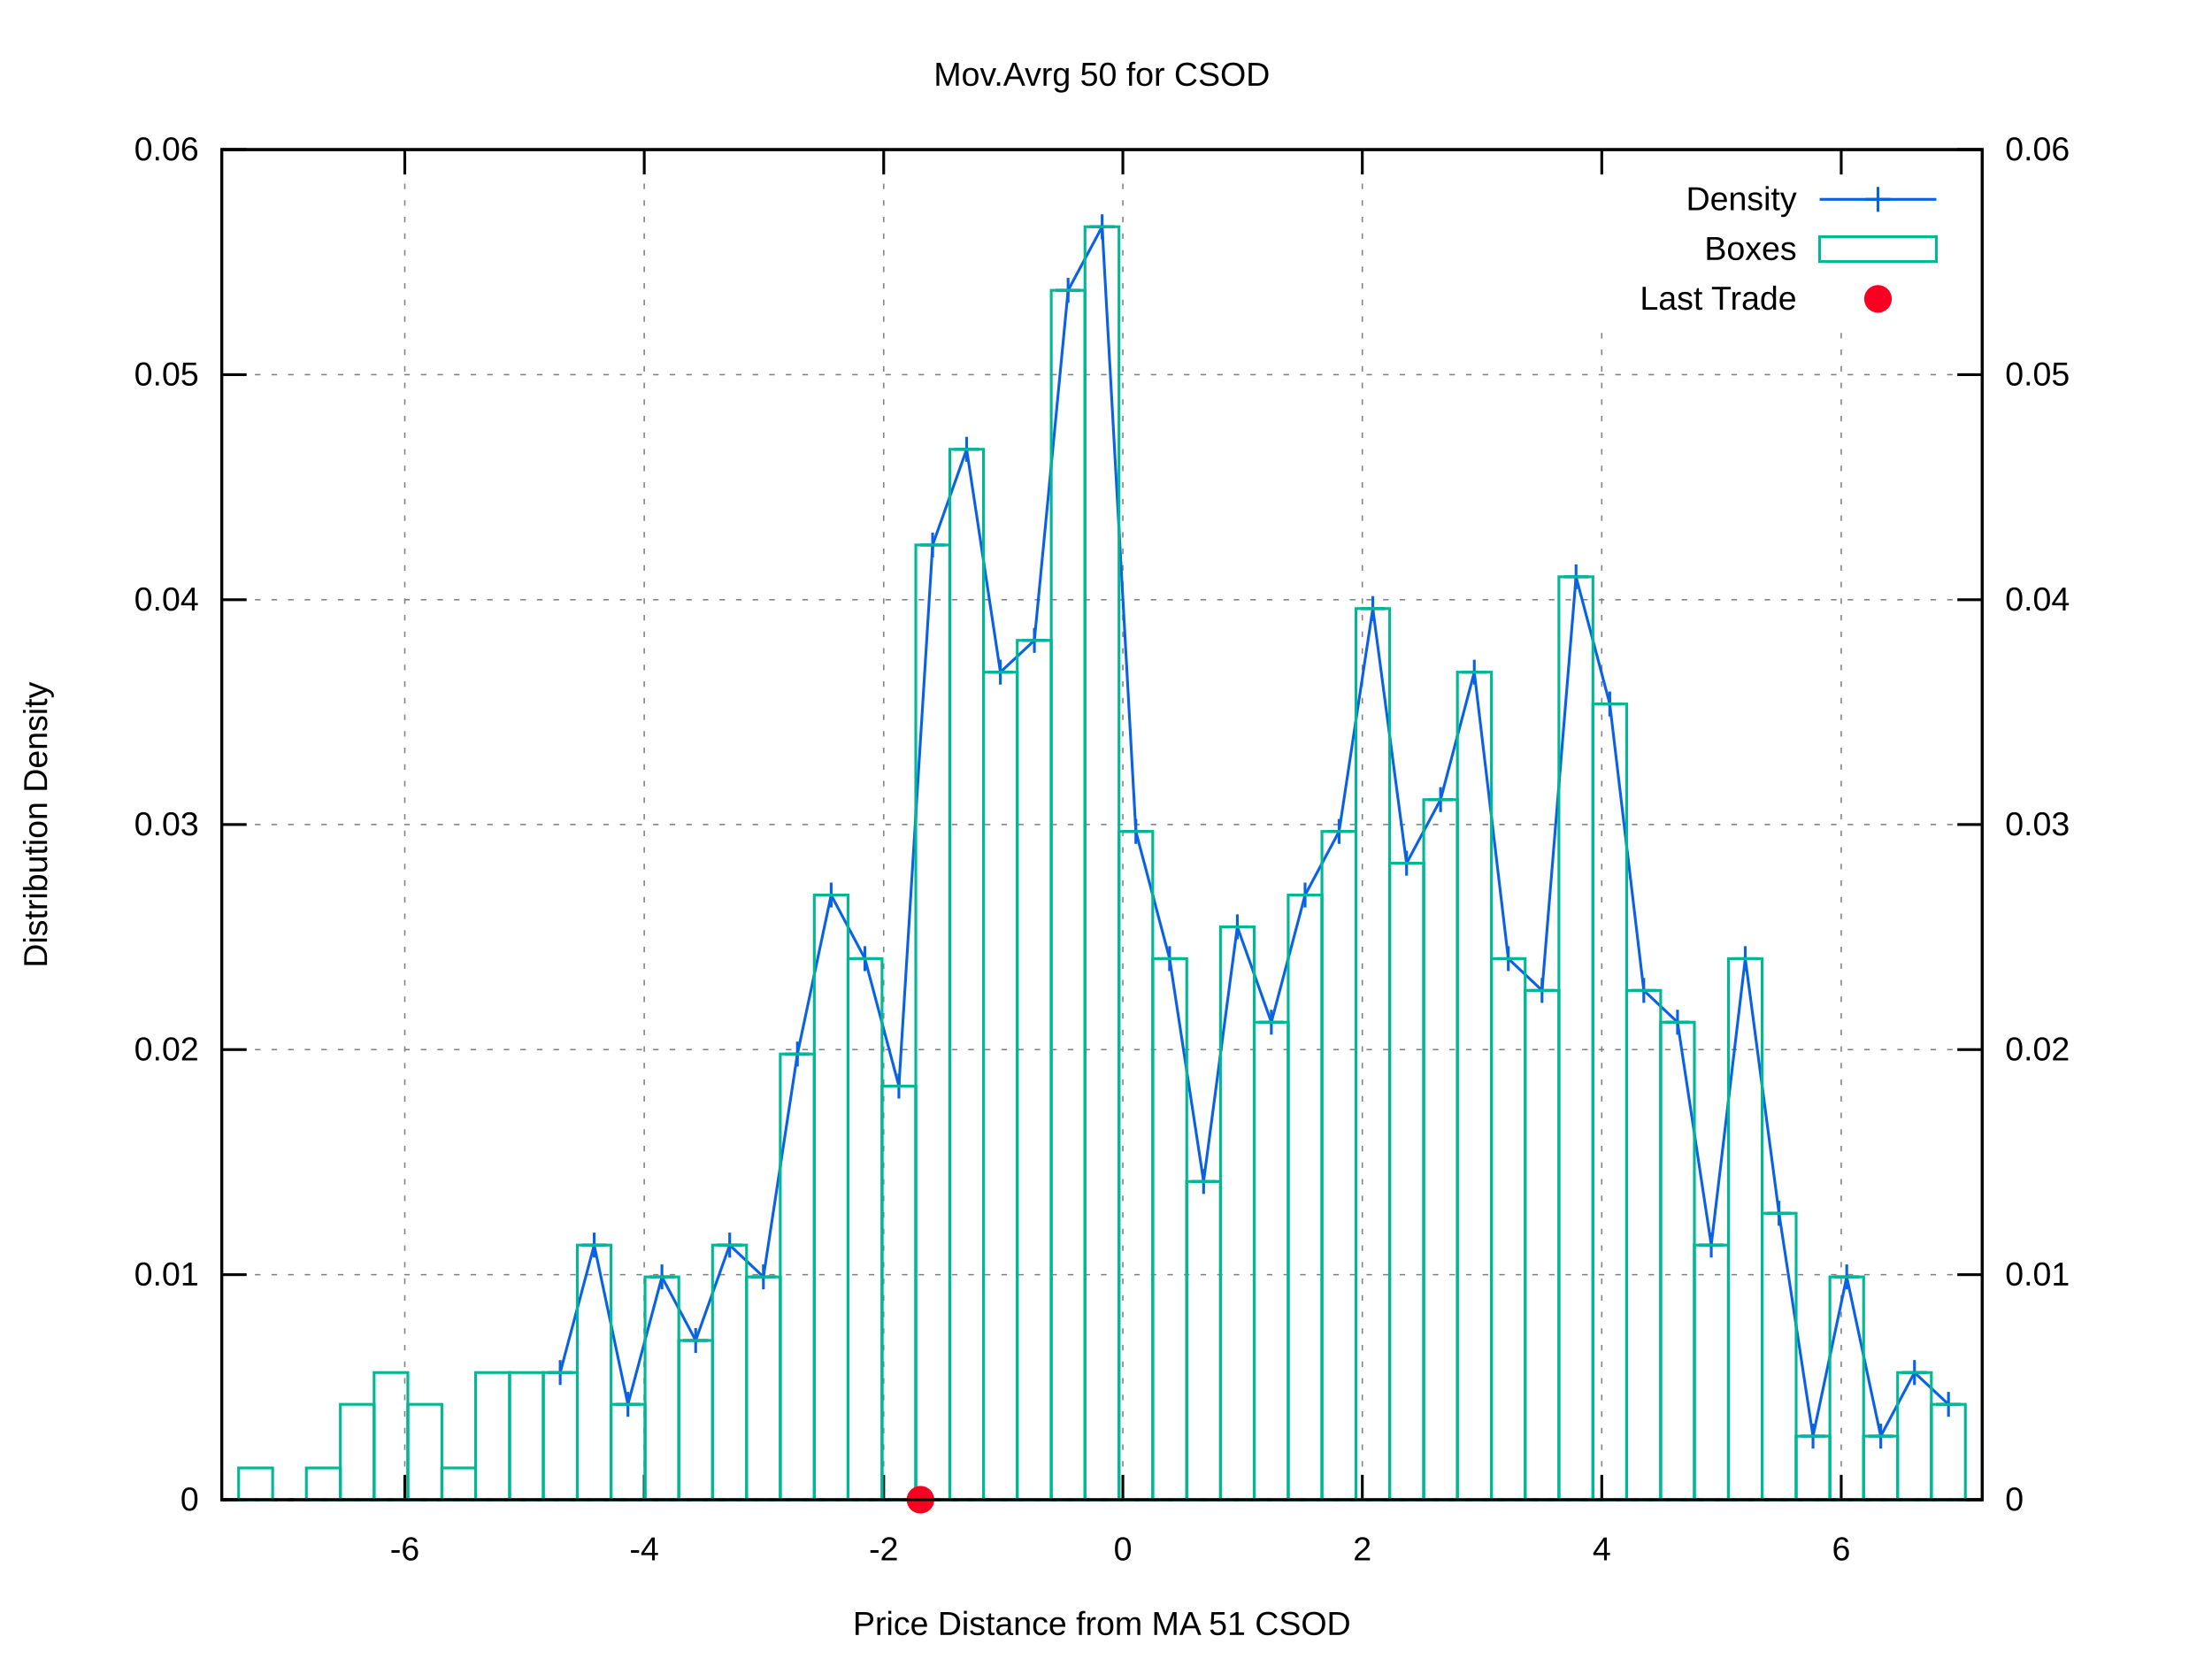
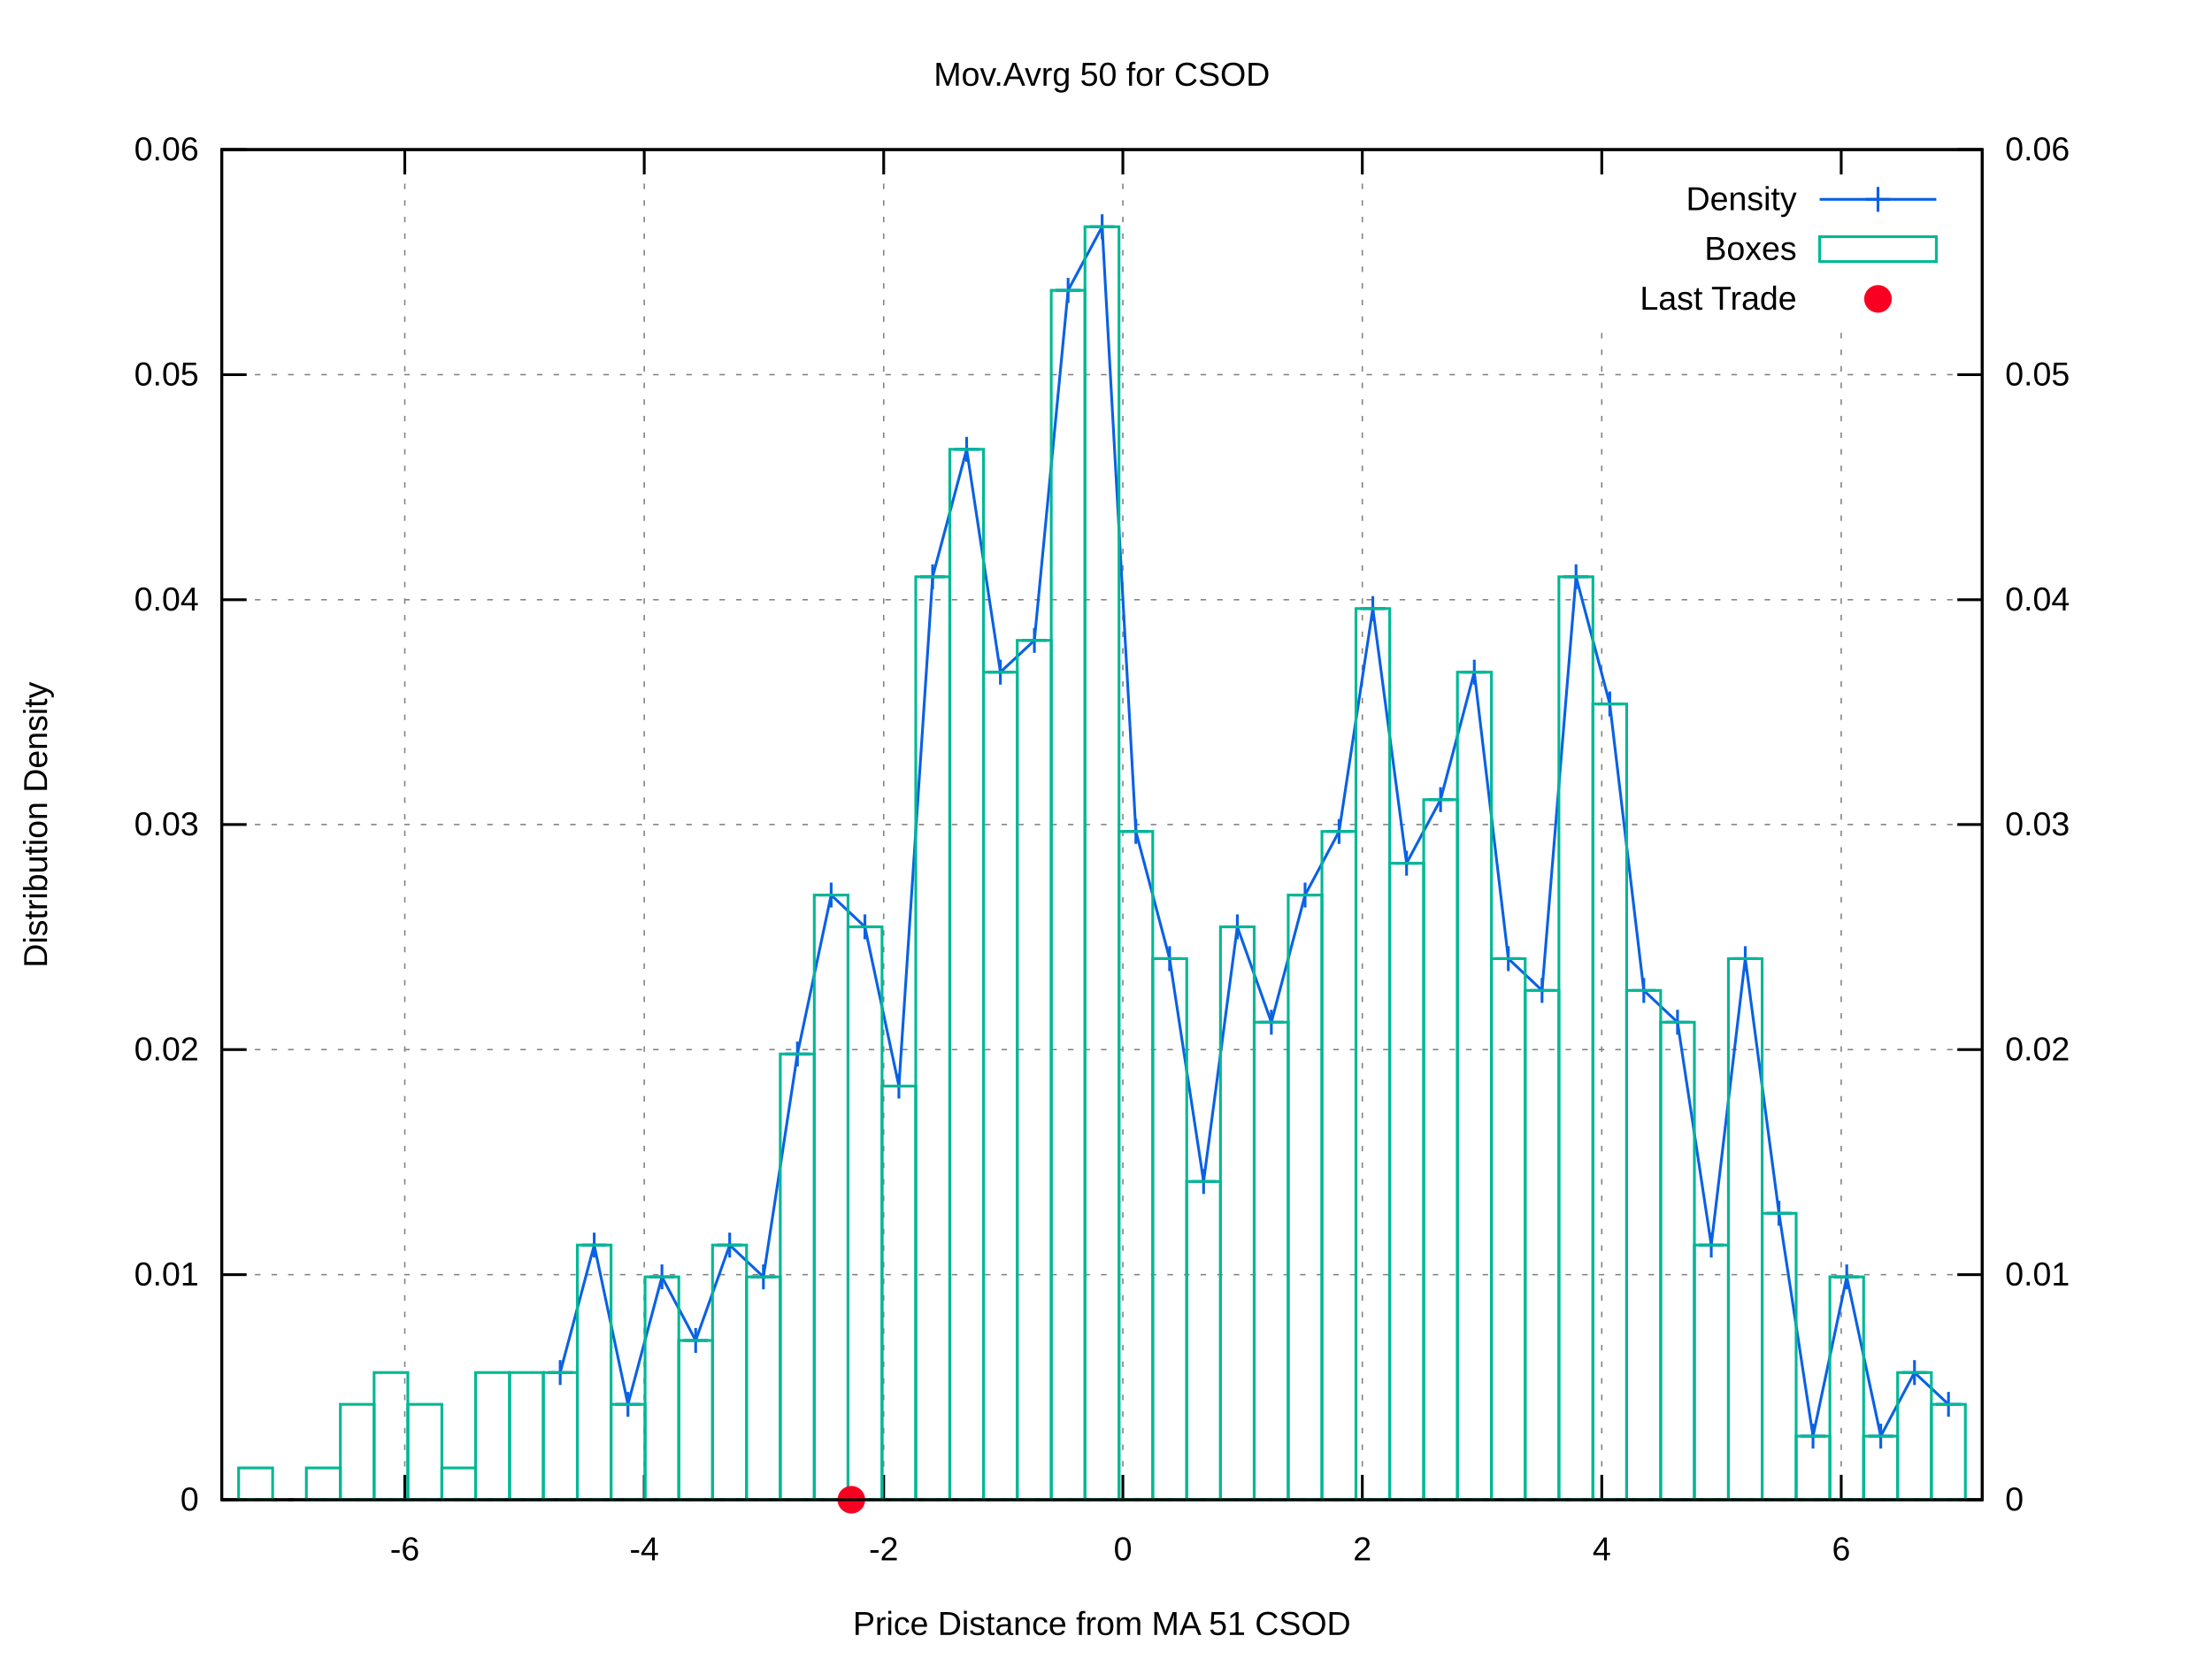
<svg xmlns="http://www.w3.org/2000/svg" xmlns:xlink="http://www.w3.org/1999/xlink" viewBox="0 0 800 600">
  <g id="gnuplot_canvas">
    <rect x="0" y="0" width="800" height="600" fill="#ffffff" />
    <defs>
      <circle id="gpDot" r="0.5" stroke-width="0.5" />
      <path id="gpPt0" stroke-width="0.222" stroke="currentColor" d="M-1,0 h2 M0,-1 v2" />
      <path id="gpPt1" stroke-width="0.222" stroke="currentColor" d="M-1,-1 L1,1 M1,-1 L-1,1" />
      <path id="gpPt2" stroke-width="0.222" stroke="currentColor" d="M-1,0 L1,0 M0,-1 L0,1 M-1,-1 L1,1 M-1,1 L1,-1" />
      <rect id="gpPt3" stroke-width="0.222" stroke="currentColor" x="-1" y="-1" width="2" height="2" />
      <rect id="gpPt4" stroke-width="0.222" stroke="currentColor" fill="currentColor" x="-1" y="-1" width="2" height="2" />
      <circle id="gpPt5" stroke-width="0.222" stroke="currentColor" cx="0" cy="0" r="1" />
      <use xlink:href="#gpPt5" id="gpPt6" fill="currentColor" stroke="none" />
      <path id="gpPt7" stroke-width="0.222" stroke="currentColor" d="M0,-1.33 L-1.33,0.67 L1.33,0.67 z" />
      <use xlink:href="#gpPt7" id="gpPt8" fill="currentColor" stroke="none" />
      <use xlink:href="#gpPt7" id="gpPt9" stroke="currentColor" transform="rotate(180)" />
      <use xlink:href="#gpPt9" id="gpPt10" fill="currentColor" stroke="none" />
      <use xlink:href="#gpPt3" id="gpPt11" stroke="currentColor" transform="rotate(45)" />
      <use xlink:href="#gpPt11" id="gpPt12" fill="currentColor" stroke="none" />
      <path id="gpPt13" stroke-width="0.222" stroke="currentColor" d="M0,1.330 L1.265,0.411 L0.782,-1.067 L-0.782,-1.076 L-1.265,0.411 z" />
      <use xlink:href="#gpPt13" id="gpPt14" fill="currentColor" stroke="none" />
      <filter id="textbox" filterUnits="objectBoundingBox" x="0" y="0" height="1" width="1">
        <feFlood flood-color="#FFFFFF" flood-opacity="1" result="bgnd" />
        <feComposite in="SourceGraphic" in2="bgnd" operator="atop" />
      </filter>
      <filter id="greybox" filterUnits="objectBoundingBox" x="0" y="0" height="1" width="1">
        <feFlood flood-color="lightgrey" flood-opacity="1" result="grey" />
        <feComposite in="SourceGraphic" in2="grey" operator="atop" />
      </filter>
    </defs>
    <g fill="none" color="#FFFFFF" stroke="black" stroke-width="1.00" stroke-linecap="butt" stroke-linejoin="miter">
</g>
    <g fill="none" color="black" stroke="currentColor" stroke-width="1.00" stroke-linecap="butt" stroke-linejoin="miter">
</g>
    <g fill="none" color="black" stroke="black" stroke-width="0.50" stroke-linecap="butt" stroke-linejoin="miter">
</g>
    <g fill="none" color="gray" stroke="currentColor" stroke-width="0.50" stroke-linecap="butt" stroke-linejoin="miter">
      <path stroke="gray" stroke-dasharray="2,4" class="gridline" d="M80.2,542.4 L716.9,542.4  " />
    </g>
    <g fill="none" color="gray" stroke="gray" stroke-width="1.00" stroke-linecap="butt" stroke-linejoin="miter">
</g>
    <g fill="none" color="black" stroke="currentColor" stroke-width="1.00" stroke-linecap="butt" stroke-linejoin="miter">
      <path stroke="black" d="M80.2,542.4 L89.2,542.4  " />
      <g transform="translate(71.9,546.3)" stroke="none" fill="black" font-family="arial" font-size="12.00" text-anchor="end">
        <text>
          <tspan font-family="arial"> 0</tspan>
        </text>
      </g>
    </g>
    <g fill="none" color="black" stroke="currentColor" stroke-width="1.00" stroke-linecap="butt" stroke-linejoin="miter">
</g>
    <g fill="none" color="black" stroke="black" stroke-width="0.50" stroke-linecap="butt" stroke-linejoin="miter">
</g>
    <g fill="none" color="gray" stroke="currentColor" stroke-width="0.50" stroke-linecap="butt" stroke-linejoin="miter">
      <path stroke="gray" stroke-dasharray="2,4" class="gridline" d="M80.2,461.0 L716.9,461.0  " />
    </g>
    <g fill="none" color="gray" stroke="gray" stroke-width="1.00" stroke-linecap="butt" stroke-linejoin="miter">
</g>
    <g fill="none" color="black" stroke="currentColor" stroke-width="1.00" stroke-linecap="butt" stroke-linejoin="miter">
      <path stroke="black" d="M80.2,461.0 L89.2,461.0  " />
      <g transform="translate(71.9,464.9)" stroke="none" fill="black" font-family="arial" font-size="12.00" text-anchor="end">
        <text>
          <tspan font-family="arial"> 0.01</tspan>
        </text>
      </g>
    </g>
    <g fill="none" color="black" stroke="currentColor" stroke-width="1.00" stroke-linecap="butt" stroke-linejoin="miter">
</g>
    <g fill="none" color="black" stroke="black" stroke-width="0.50" stroke-linecap="butt" stroke-linejoin="miter">
</g>
    <g fill="none" color="gray" stroke="currentColor" stroke-width="0.50" stroke-linecap="butt" stroke-linejoin="miter">
      <path stroke="gray" stroke-dasharray="2,4" class="gridline" d="M80.2,379.6 L716.9,379.6  " />
    </g>
    <g fill="none" color="gray" stroke="gray" stroke-width="1.00" stroke-linecap="butt" stroke-linejoin="miter">
</g>
    <g fill="none" color="black" stroke="currentColor" stroke-width="1.00" stroke-linecap="butt" stroke-linejoin="miter">
      <path stroke="black" d="M80.2,379.6 L89.2,379.6  " />
      <g transform="translate(71.9,383.5)" stroke="none" fill="black" font-family="arial" font-size="12.00" text-anchor="end">
        <text>
          <tspan font-family="arial"> 0.02</tspan>
        </text>
      </g>
    </g>
    <g fill="none" color="black" stroke="currentColor" stroke-width="1.00" stroke-linecap="butt" stroke-linejoin="miter">
</g>
    <g fill="none" color="black" stroke="black" stroke-width="0.50" stroke-linecap="butt" stroke-linejoin="miter">
</g>
    <g fill="none" color="gray" stroke="currentColor" stroke-width="0.50" stroke-linecap="butt" stroke-linejoin="miter">
      <path stroke="gray" stroke-dasharray="2,4" class="gridline" d="M80.2,298.2 L716.9,298.2  " />
    </g>
    <g fill="none" color="gray" stroke="gray" stroke-width="1.00" stroke-linecap="butt" stroke-linejoin="miter">
</g>
    <g fill="none" color="black" stroke="currentColor" stroke-width="1.00" stroke-linecap="butt" stroke-linejoin="miter">
      <path stroke="black" d="M80.2,298.2 L89.2,298.2  " />
      <g transform="translate(71.9,302.1)" stroke="none" fill="black" font-family="arial" font-size="12.00" text-anchor="end">
        <text>
          <tspan font-family="arial"> 0.03</tspan>
        </text>
      </g>
    </g>
    <g fill="none" color="black" stroke="currentColor" stroke-width="1.00" stroke-linecap="butt" stroke-linejoin="miter">
</g>
    <g fill="none" color="black" stroke="black" stroke-width="0.50" stroke-linecap="butt" stroke-linejoin="miter">
</g>
    <g fill="none" color="gray" stroke="currentColor" stroke-width="0.50" stroke-linecap="butt" stroke-linejoin="miter">
      <path stroke="gray" stroke-dasharray="2,4" class="gridline" d="M80.2,216.9 L716.9,216.9  " />
    </g>
    <g fill="none" color="gray" stroke="gray" stroke-width="1.00" stroke-linecap="butt" stroke-linejoin="miter">
</g>
    <g fill="none" color="black" stroke="currentColor" stroke-width="1.00" stroke-linecap="butt" stroke-linejoin="miter">
      <path stroke="black" d="M80.2,216.9 L89.2,216.9  " />
      <g transform="translate(71.9,220.8)" stroke="none" fill="black" font-family="arial" font-size="12.00" text-anchor="end">
        <text>
          <tspan font-family="arial"> 0.04</tspan>
        </text>
      </g>
    </g>
    <g fill="none" color="black" stroke="currentColor" stroke-width="1.00" stroke-linecap="butt" stroke-linejoin="miter">
</g>
    <g fill="none" color="black" stroke="black" stroke-width="0.50" stroke-linecap="butt" stroke-linejoin="miter">
</g>
    <g fill="none" color="gray" stroke="currentColor" stroke-width="0.50" stroke-linecap="butt" stroke-linejoin="miter">
      <path stroke="gray" stroke-dasharray="2,4" class="gridline" d="M80.2,135.5 L716.9,135.5  " />
    </g>
    <g fill="none" color="gray" stroke="gray" stroke-width="1.00" stroke-linecap="butt" stroke-linejoin="miter">
</g>
    <g fill="none" color="black" stroke="currentColor" stroke-width="1.00" stroke-linecap="butt" stroke-linejoin="miter">
      <path stroke="black" d="M80.2,135.5 L89.2,135.5  " />
      <g transform="translate(71.9,139.4)" stroke="none" fill="black" font-family="arial" font-size="12.00" text-anchor="end">
        <text>
          <tspan font-family="arial"> 0.05</tspan>
        </text>
      </g>
    </g>
    <g fill="none" color="black" stroke="currentColor" stroke-width="1.00" stroke-linecap="butt" stroke-linejoin="miter">
</g>
    <g fill="none" color="black" stroke="black" stroke-width="0.50" stroke-linecap="butt" stroke-linejoin="miter">
</g>
    <g fill="none" color="gray" stroke="currentColor" stroke-width="0.50" stroke-linecap="butt" stroke-linejoin="miter">
      <path stroke="gray" stroke-dasharray="2,4" class="gridline" d="M80.2,54.1 L716.9,54.1  " />
    </g>
    <g fill="none" color="gray" stroke="gray" stroke-width="1.00" stroke-linecap="butt" stroke-linejoin="miter">
</g>
    <g fill="none" color="black" stroke="currentColor" stroke-width="1.00" stroke-linecap="butt" stroke-linejoin="miter">
      <path stroke="black" d="M80.2,54.1 L89.2,54.1  " />
      <g transform="translate(71.9,58.0)" stroke="none" fill="black" font-family="arial" font-size="12.00" text-anchor="end">
        <text>
          <tspan font-family="arial"> 0.06</tspan>
        </text>
      </g>
    </g>
    <g fill="none" color="black" stroke="currentColor" stroke-width="1.00" stroke-linecap="butt" stroke-linejoin="miter">
</g>
    <g fill="none" color="black" stroke="black" stroke-width="0.50" stroke-linecap="butt" stroke-linejoin="miter">
</g>
    <g fill="none" color="gray" stroke="currentColor" stroke-width="0.50" stroke-linecap="butt" stroke-linejoin="miter">
      <path stroke="gray" stroke-dasharray="2,4" class="gridline" d="M146.4,542.4 L146.4,54.1  " />
    </g>
    <g fill="none" color="gray" stroke="gray" stroke-width="1.00" stroke-linecap="butt" stroke-linejoin="miter">
</g>
    <g fill="none" color="black" stroke="currentColor" stroke-width="1.00" stroke-linecap="butt" stroke-linejoin="miter">
      <path stroke="black" d="M146.4,542.4 L146.4,533.4 M146.4,54.1 L146.4,63.1  " />
      <g transform="translate(146.4,564.3)" stroke="none" fill="black" font-family="arial" font-size="12.00" text-anchor="middle">
        <text>
          <tspan font-family="arial">-6</tspan>
        </text>
      </g>
    </g>
    <g fill="none" color="black" stroke="currentColor" stroke-width="1.00" stroke-linecap="butt" stroke-linejoin="miter">
</g>
    <g fill="none" color="black" stroke="black" stroke-width="0.50" stroke-linecap="butt" stroke-linejoin="miter">
</g>
    <g fill="none" color="gray" stroke="currentColor" stroke-width="0.50" stroke-linecap="butt" stroke-linejoin="miter">
      <path stroke="gray" stroke-dasharray="2,4" class="gridline" d="M233.0,542.4 L233.0,54.1  " />
    </g>
    <g fill="none" color="gray" stroke="gray" stroke-width="1.00" stroke-linecap="butt" stroke-linejoin="miter">
</g>
    <g fill="none" color="black" stroke="currentColor" stroke-width="1.00" stroke-linecap="butt" stroke-linejoin="miter">
      <path stroke="black" d="M233.0,542.4 L233.0,533.4 M233.0,54.1 L233.0,63.1  " />
      <g transform="translate(233.0,564.3)" stroke="none" fill="black" font-family="arial" font-size="12.00" text-anchor="middle">
        <text>
          <tspan font-family="arial">-4</tspan>
        </text>
      </g>
    </g>
    <g fill="none" color="black" stroke="currentColor" stroke-width="1.00" stroke-linecap="butt" stroke-linejoin="miter">
</g>
    <g fill="none" color="black" stroke="black" stroke-width="0.50" stroke-linecap="butt" stroke-linejoin="miter">
</g>
    <g fill="none" color="gray" stroke="currentColor" stroke-width="0.50" stroke-linecap="butt" stroke-linejoin="miter">
      <path stroke="gray" stroke-dasharray="2,4" class="gridline" d="M319.6,542.4 L319.6,54.1  " />
    </g>
    <g fill="none" color="gray" stroke="gray" stroke-width="1.00" stroke-linecap="butt" stroke-linejoin="miter">
</g>
    <g fill="none" color="black" stroke="currentColor" stroke-width="1.00" stroke-linecap="butt" stroke-linejoin="miter">
      <path stroke="black" d="M319.6,542.4 L319.6,533.4 M319.6,54.1 L319.6,63.1  " />
      <g transform="translate(319.6,564.3)" stroke="none" fill="black" font-family="arial" font-size="12.00" text-anchor="middle">
        <text>
          <tspan font-family="arial">-2</tspan>
        </text>
      </g>
    </g>
    <g fill="none" color="black" stroke="currentColor" stroke-width="1.00" stroke-linecap="butt" stroke-linejoin="miter">
</g>
    <g fill="none" color="black" stroke="black" stroke-width="0.50" stroke-linecap="butt" stroke-linejoin="miter">
</g>
    <g fill="none" color="gray" stroke="currentColor" stroke-width="0.50" stroke-linecap="butt" stroke-linejoin="miter">
      <path stroke="gray" stroke-dasharray="2,4" class="gridline" d="M406.1,542.4 L406.1,54.1  " />
    </g>
    <g fill="none" color="gray" stroke="gray" stroke-width="1.00" stroke-linecap="butt" stroke-linejoin="miter">
</g>
    <g fill="none" color="black" stroke="currentColor" stroke-width="1.00" stroke-linecap="butt" stroke-linejoin="miter">
      <path stroke="black" d="M406.1,542.4 L406.1,533.4 M406.1,54.1 L406.1,63.1  " />
      <g transform="translate(406.1,564.3)" stroke="none" fill="black" font-family="arial" font-size="12.00" text-anchor="middle">
        <text>
          <tspan font-family="arial"> 0</tspan>
        </text>
      </g>
    </g>
    <g fill="none" color="black" stroke="currentColor" stroke-width="1.00" stroke-linecap="butt" stroke-linejoin="miter">
</g>
    <g fill="none" color="black" stroke="black" stroke-width="0.50" stroke-linecap="butt" stroke-linejoin="miter">
</g>
    <g fill="none" color="gray" stroke="currentColor" stroke-width="0.50" stroke-linecap="butt" stroke-linejoin="miter">
      <path stroke="gray" stroke-dasharray="2,4" class="gridline" d="M492.7,542.4 L492.7,54.1  " />
    </g>
    <g fill="none" color="gray" stroke="gray" stroke-width="1.00" stroke-linecap="butt" stroke-linejoin="miter">
</g>
    <g fill="none" color="black" stroke="currentColor" stroke-width="1.00" stroke-linecap="butt" stroke-linejoin="miter">
      <path stroke="black" d="M492.7,542.4 L492.7,533.4 M492.7,54.1 L492.7,63.1  " />
      <g transform="translate(492.7,564.3)" stroke="none" fill="black" font-family="arial" font-size="12.00" text-anchor="middle">
        <text>
          <tspan font-family="arial"> 2</tspan>
        </text>
      </g>
    </g>
    <g fill="none" color="black" stroke="currentColor" stroke-width="1.00" stroke-linecap="butt" stroke-linejoin="miter">
</g>
    <g fill="none" color="black" stroke="black" stroke-width="0.50" stroke-linecap="butt" stroke-linejoin="miter">
</g>
    <g fill="none" color="gray" stroke="currentColor" stroke-width="0.50" stroke-linecap="butt" stroke-linejoin="miter">
      <path stroke="gray" stroke-dasharray="2,4" class="gridline" d="M579.3,542.4 L579.3,117.1 M579.3,63.1 L579.3,54.1  " />
    </g>
    <g fill="none" color="gray" stroke="gray" stroke-width="1.00" stroke-linecap="butt" stroke-linejoin="miter">
</g>
    <g fill="none" color="black" stroke="currentColor" stroke-width="1.00" stroke-linecap="butt" stroke-linejoin="miter">
      <path stroke="black" d="M579.3,542.4 L579.3,533.4 M579.3,54.1 L579.3,63.1  " />
      <g transform="translate(579.3,564.3)" stroke="none" fill="black" font-family="arial" font-size="12.00" text-anchor="middle">
        <text>
          <tspan font-family="arial"> 4</tspan>
        </text>
      </g>
    </g>
    <g fill="none" color="black" stroke="currentColor" stroke-width="1.00" stroke-linecap="butt" stroke-linejoin="miter">
</g>
    <g fill="none" color="black" stroke="black" stroke-width="0.50" stroke-linecap="butt" stroke-linejoin="miter">
</g>
    <g fill="none" color="gray" stroke="currentColor" stroke-width="0.50" stroke-linecap="butt" stroke-linejoin="miter">
      <path stroke="gray" stroke-dasharray="2,4" class="gridline" d="M665.9,542.4 L665.9,117.1 M665.9,63.1 L665.9,54.1  " />
    </g>
    <g fill="none" color="gray" stroke="gray" stroke-width="1.00" stroke-linecap="butt" stroke-linejoin="miter">
</g>
    <g fill="none" color="black" stroke="currentColor" stroke-width="1.00" stroke-linecap="butt" stroke-linejoin="miter">
      <path stroke="black" d="M665.9,542.4 L665.9,533.4 M665.9,54.1 L665.9,63.1  " />
      <g transform="translate(665.9,564.3)" stroke="none" fill="black" font-family="arial" font-size="12.00" text-anchor="middle">
        <text>
          <tspan font-family="arial"> 6</tspan>
        </text>
      </g>
    </g>
    <g fill="none" color="black" stroke="currentColor" stroke-width="1.00" stroke-linecap="butt" stroke-linejoin="miter">
      <path stroke="black" d="M716.9,542.4 L707.9,542.4  " />
      <g transform="translate(725.2,546.3)" stroke="none" fill="black" font-family="arial" font-size="12.00" text-anchor="start">
        <text>
          <tspan font-family="arial"> 0</tspan>
        </text>
      </g>
    </g>
    <g fill="none" color="black" stroke="currentColor" stroke-width="1.00" stroke-linecap="butt" stroke-linejoin="miter">
      <path stroke="black" d="M716.9,461.0 L707.9,461.0  " />
      <g transform="translate(725.2,464.9)" stroke="none" fill="black" font-family="arial" font-size="12.00" text-anchor="start">
        <text>
          <tspan font-family="arial"> 0.01</tspan>
        </text>
      </g>
    </g>
    <g fill="none" color="black" stroke="currentColor" stroke-width="1.00" stroke-linecap="butt" stroke-linejoin="miter">
      <path stroke="black" d="M716.9,379.6 L707.9,379.6  " />
      <g transform="translate(725.2,383.5)" stroke="none" fill="black" font-family="arial" font-size="12.00" text-anchor="start">
        <text>
          <tspan font-family="arial"> 0.02</tspan>
        </text>
      </g>
    </g>
    <g fill="none" color="black" stroke="currentColor" stroke-width="1.00" stroke-linecap="butt" stroke-linejoin="miter">
      <path stroke="black" d="M716.9,298.2 L707.9,298.2  " />
      <g transform="translate(725.2,302.1)" stroke="none" fill="black" font-family="arial" font-size="12.00" text-anchor="start">
        <text>
          <tspan font-family="arial"> 0.03</tspan>
        </text>
      </g>
    </g>
    <g fill="none" color="black" stroke="currentColor" stroke-width="1.00" stroke-linecap="butt" stroke-linejoin="miter">
      <path stroke="black" d="M716.9,216.9 L707.9,216.9  " />
      <g transform="translate(725.2,220.8)" stroke="none" fill="black" font-family="arial" font-size="12.00" text-anchor="start">
        <text>
          <tspan font-family="arial"> 0.04</tspan>
        </text>
      </g>
    </g>
    <g fill="none" color="black" stroke="currentColor" stroke-width="1.00" stroke-linecap="butt" stroke-linejoin="miter">
      <path stroke="black" d="M716.9,135.5 L707.9,135.5  " />
      <g transform="translate(725.2,139.4)" stroke="none" fill="black" font-family="arial" font-size="12.00" text-anchor="start">
        <text>
          <tspan font-family="arial"> 0.05</tspan>
        </text>
      </g>
    </g>
    <g fill="none" color="black" stroke="currentColor" stroke-width="1.00" stroke-linecap="butt" stroke-linejoin="miter">
      <path stroke="black" d="M716.9,54.1 L707.9,54.1  " />
      <g transform="translate(725.2,58.0)" stroke="none" fill="black" font-family="arial" font-size="12.00" text-anchor="start">
        <text>
          <tspan font-family="arial"> 0.06</tspan>
        </text>
      </g>
    </g>
    <g fill="none" color="black" stroke="currentColor" stroke-width="1.00" stroke-linecap="butt" stroke-linejoin="miter">
</g>
    <g fill="none" color="gray" stroke="currentColor" stroke-width="1.00" stroke-linecap="butt" stroke-linejoin="miter">
      <path stroke="black" stroke-dasharray="2,4" d="M80.2,542.4 L716.9,542.4  " />
    </g>
    <g fill="none" color="black" stroke="currentColor" stroke-width="1.00" stroke-linecap="butt" stroke-linejoin="miter">
      <path stroke="black" d="M80.2,54.1 L80.2,542.4 L716.9,542.4 L716.9,54.1 L80.2,54.1 Z  " />
    </g>
    <g fill="none" color="black" stroke="currentColor" stroke-width="1.00" stroke-linecap="butt" stroke-linejoin="miter">
      <g transform="translate(17.0,298.3) rotate(270)" stroke="none" fill="black" font-family="arial" font-size="12.00" text-anchor="middle">
        <text>
          <tspan font-family="arial">Distribution Density</tspan>
        </text>
      </g>
    </g>
    <g fill="none" color="black" stroke="currentColor" stroke-width="1.00" stroke-linecap="butt" stroke-linejoin="miter">
      <g transform="translate(398.5,591.3)" stroke="none" fill="black" font-family="arial" font-size="12.00" text-anchor="middle">
        <text>
          <tspan font-family="arial">Price Distance from MA 51 CSOD</tspan>
        </text>
      </g>
    </g>
    <g fill="none" color="black" stroke="currentColor" stroke-width="1.00" stroke-linecap="butt" stroke-linejoin="miter">
      <g transform="translate(398.5,31.0)" stroke="none" fill="black" font-family="arial" font-size="12.00" text-anchor="middle">
        <text>
          <tspan font-family="arial">Mov.Avrg 50 for CSOD </tspan>
        </text>
      </g>
    </g>
    <g id="gnuplot_plot_1">
      <g fill="none" color="black" stroke="currentColor" stroke-width="1.00" stroke-linecap="butt" stroke-linejoin="miter">
        <g transform="translate(649.8,76.0)" stroke="none" fill="black" font-family="arial" font-size="12.00" text-anchor="end">
          <text>
            <tspan font-family="arial">Density</tspan>
          </text>
        </g>
      </g>
      <g fill="none" color="black" stroke="currentColor" stroke-width="1.00" stroke-linecap="butt" stroke-linejoin="miter">
-         <path stroke="rgb(  9,  97, 228)" d="M658.1,72.1 L700.3,72.1 M202.6,496.4 L214.9,450.3 L227.1,507.9 L239.4,461.8 L251.6,484.8 L263.9,450.3   L276.1,461.8 L288.4,381.2 L300.6,323.7 L312.8,346.7 L325.1,392.8 L337.3,197.1 L349.6,162.5 L361.8,243.1   L374.1,231.6 L386.3,105.0 L398.6,82.0 L410.8,300.7 L423.0,346.7 L435.3,427.3 L447.5,335.2 L459.8,369.7   L472.0,323.7 L484.3,300.7 L496.5,220.1 L508.7,312.2 L521.0,289.2 L533.2,243.1 L545.5,346.7 L557.7,358.2   L570.0,208.6 L582.2,254.6 L594.5,358.2 L606.7,369.7 L618.9,450.3 L631.2,346.7 L643.4,438.8 L655.7,519.4   L667.9,461.8 L680.2,519.4 L692.4,496.4 L704.7,507.9  " />
+         <path stroke="rgb(  9,  97, 228)" d="M658.1,72.1 L700.3,72.1 M202.6,496.4 L214.9,450.3 L227.1,507.9 L239.4,461.8 L251.6,484.8 L263.9,450.3   L276.1,461.8 L288.4,381.2 L300.6,323.7 L312.8,335.2 L325.1,392.8 L337.3,208.6 L349.6,162.5 L361.8,243.1   L374.1,231.6 L386.3,105.0 L398.6,82.0 L410.8,300.7 L423.0,346.7 L435.3,427.3 L447.5,335.2 L459.8,369.7   L472.0,323.7 L484.3,300.7 L496.5,220.1 L508.7,312.2 L521.0,289.2 L533.2,243.1 L545.5,346.7 L557.7,358.2   L570.0,208.6 L582.2,254.6 L594.5,358.2 L606.7,369.7 L618.9,450.3 L631.2,346.7 L643.4,438.8 L655.7,519.4   L667.9,461.8 L680.2,519.4 L692.4,496.4 L704.7,507.9  " />
        <use xlink:href="#gpPt0" transform="translate(202.6,496.4) scale(4.50)" color="rgb(  9,  97, 228)" />
        <use xlink:href="#gpPt0" transform="translate(214.9,450.3) scale(4.50)" color="rgb(  9,  97, 228)" />
        <use xlink:href="#gpPt0" transform="translate(227.1,507.9) scale(4.50)" color="rgb(  9,  97, 228)" />
        <use xlink:href="#gpPt0" transform="translate(239.4,461.8) scale(4.50)" color="rgb(  9,  97, 228)" />
        <use xlink:href="#gpPt0" transform="translate(251.6,484.8) scale(4.50)" color="rgb(  9,  97, 228)" />
        <use xlink:href="#gpPt0" transform="translate(263.9,450.3) scale(4.50)" color="rgb(  9,  97, 228)" />
        <use xlink:href="#gpPt0" transform="translate(276.1,461.8) scale(4.50)" color="rgb(  9,  97, 228)" />
        <use xlink:href="#gpPt0" transform="translate(288.4,381.2) scale(4.50)" color="rgb(  9,  97, 228)" />
        <use xlink:href="#gpPt0" transform="translate(300.6,323.7) scale(4.50)" color="rgb(  9,  97, 228)" />
-         <use xlink:href="#gpPt0" transform="translate(312.8,346.7) scale(4.50)" color="rgb(  9,  97, 228)" />
+         <use xlink:href="#gpPt0" transform="translate(312.8,335.2) scale(4.50)" color="rgb(  9,  97, 228)" />
        <use xlink:href="#gpPt0" transform="translate(325.1,392.8) scale(4.50)" color="rgb(  9,  97, 228)" />
-         <use xlink:href="#gpPt0" transform="translate(337.3,197.1) scale(4.50)" color="rgb(  9,  97, 228)" />
+         <use xlink:href="#gpPt0" transform="translate(337.3,208.6) scale(4.50)" color="rgb(  9,  97, 228)" />
        <use xlink:href="#gpPt0" transform="translate(349.6,162.5) scale(4.50)" color="rgb(  9,  97, 228)" />
        <use xlink:href="#gpPt0" transform="translate(361.8,243.1) scale(4.50)" color="rgb(  9,  97, 228)" />
        <use xlink:href="#gpPt0" transform="translate(374.1,231.6) scale(4.50)" color="rgb(  9,  97, 228)" />
        <use xlink:href="#gpPt0" transform="translate(386.3,105.0) scale(4.50)" color="rgb(  9,  97, 228)" />
        <use xlink:href="#gpPt0" transform="translate(398.6,82.0) scale(4.50)" color="rgb(  9,  97, 228)" />
        <use xlink:href="#gpPt0" transform="translate(410.8,300.7) scale(4.50)" color="rgb(  9,  97, 228)" />
        <use xlink:href="#gpPt0" transform="translate(423.0,346.7) scale(4.50)" color="rgb(  9,  97, 228)" />
        <use xlink:href="#gpPt0" transform="translate(435.3,427.3) scale(4.50)" color="rgb(  9,  97, 228)" />
        <use xlink:href="#gpPt0" transform="translate(447.5,335.2) scale(4.50)" color="rgb(  9,  97, 228)" />
        <use xlink:href="#gpPt0" transform="translate(459.8,369.7) scale(4.50)" color="rgb(  9,  97, 228)" />
        <use xlink:href="#gpPt0" transform="translate(472.0,323.7) scale(4.50)" color="rgb(  9,  97, 228)" />
        <use xlink:href="#gpPt0" transform="translate(484.3,300.7) scale(4.50)" color="rgb(  9,  97, 228)" />
        <use xlink:href="#gpPt0" transform="translate(496.5,220.1) scale(4.50)" color="rgb(  9,  97, 228)" />
        <use xlink:href="#gpPt0" transform="translate(508.7,312.2) scale(4.50)" color="rgb(  9,  97, 228)" />
        <use xlink:href="#gpPt0" transform="translate(521.0,289.2) scale(4.50)" color="rgb(  9,  97, 228)" />
        <use xlink:href="#gpPt0" transform="translate(533.2,243.1) scale(4.50)" color="rgb(  9,  97, 228)" />
        <use xlink:href="#gpPt0" transform="translate(545.5,346.7) scale(4.50)" color="rgb(  9,  97, 228)" />
        <use xlink:href="#gpPt0" transform="translate(557.7,358.2) scale(4.50)" color="rgb(  9,  97, 228)" />
        <use xlink:href="#gpPt0" transform="translate(570.0,208.6) scale(4.50)" color="rgb(  9,  97, 228)" />
        <use xlink:href="#gpPt0" transform="translate(582.2,254.6) scale(4.50)" color="rgb(  9,  97, 228)" />
        <use xlink:href="#gpPt0" transform="translate(594.5,358.2) scale(4.50)" color="rgb(  9,  97, 228)" />
        <use xlink:href="#gpPt0" transform="translate(606.7,369.7) scale(4.50)" color="rgb(  9,  97, 228)" />
        <use xlink:href="#gpPt0" transform="translate(618.9,450.3) scale(4.50)" color="rgb(  9,  97, 228)" />
        <use xlink:href="#gpPt0" transform="translate(631.2,346.7) scale(4.50)" color="rgb(  9,  97, 228)" />
        <use xlink:href="#gpPt0" transform="translate(643.4,438.8) scale(4.50)" color="rgb(  9,  97, 228)" />
        <use xlink:href="#gpPt0" transform="translate(655.7,519.4) scale(4.50)" color="rgb(  9,  97, 228)" />
        <use xlink:href="#gpPt0" transform="translate(667.9,461.8) scale(4.50)" color="rgb(  9,  97, 228)" />
        <use xlink:href="#gpPt0" transform="translate(680.2,519.4) scale(4.50)" color="rgb(  9,  97, 228)" />
        <use xlink:href="#gpPt0" transform="translate(692.4,496.4) scale(4.50)" color="rgb(  9,  97, 228)" />
        <use xlink:href="#gpPt0" transform="translate(704.7,507.9) scale(4.50)" color="rgb(  9,  97, 228)" />
        <use xlink:href="#gpPt0" transform="translate(679.2,72.1) scale(4.50)" color="rgb(  9,  97, 228)" />
      </g>
    </g>
    <g id="gnuplot_plot_2">
      <g fill="none" color="black" stroke="currentColor" stroke-width="1.00" stroke-linecap="butt" stroke-linejoin="miter">
        <g transform="translate(649.8,94.0)" stroke="none" fill="black" font-family="arial" font-size="12.00" text-anchor="end">
          <text>
            <tspan font-family="arial">Boxes</tspan>
          </text>
        </g>
      </g>
      <g fill="none" color="black" stroke="currentColor" stroke-width="1.00" stroke-linecap="butt" stroke-linejoin="miter">
        <path stroke="rgb(  0, 184, 148)" d="M658.1,94.6 L700.3,94.6 L700.3,85.6 L658.1,85.6 L658.1,94.6 Z  " />
        <path stroke="rgb(  0, 184, 148)" d="M86.3,542.4 L86.3,530.9 L98.6,530.9 L98.6,542.4 L86.3,542.4 Z  " />
        <path stroke="rgb(  0, 184, 148)" d="M110.8,542.4 L110.8,530.9 L123.1,530.9 L123.1,542.4 L110.8,542.4 Z  " />
        <path stroke="rgb(  0, 184, 148)" d="M123.1,542.4 L123.1,507.9 L135.3,507.9 L135.3,542.4 L123.1,542.4 Z  " />
        <path stroke="rgb(  0, 184, 148)" d="M135.3,542.4 L135.3,496.4 L147.5,496.4 L147.5,542.4 L135.3,542.4 Z  " />
        <path stroke="rgb(  0, 184, 148)" d="M147.5,542.4 L147.5,507.9 L159.8,507.9 L159.8,542.4 L147.5,542.4 Z  " />
        <path stroke="rgb(  0, 184, 148)" d="M159.8,542.4 L159.8,530.9 L172.0,530.9 L172.0,542.4 L159.8,542.4 Z  " />
        <path stroke="rgb(  0, 184, 148)" d="M172.0,542.4 L172.0,496.4 L184.3,496.4 L184.3,542.4 L172.0,542.4 Z  " />
        <path stroke="rgb(  0, 184, 148)" d="M184.3,542.4 L184.3,496.4 L196.5,496.4 L196.5,542.4 L184.3,542.4 Z  " />
        <path stroke="rgb(  0, 184, 148)" d="M196.5,542.4 L196.5,496.4 L208.8,496.4 L208.8,542.4 L196.5,542.4 Z  " />
        <path stroke="rgb(  0, 184, 148)" d="M208.8,542.4 L208.8,450.3 L221.0,450.3 L221.0,542.4 L208.8,542.4 Z  " />
        <path stroke="rgb(  0, 184, 148)" d="M221.0,542.4 L221.0,507.9 L233.3,507.9 L233.3,542.4 L221.0,542.4 Z  " />
        <path stroke="rgb(  0, 184, 148)" d="M233.3,542.4 L233.3,461.8 L245.5,461.8 L245.5,542.4 L233.3,542.4 Z  " />
        <path stroke="rgb(  0, 184, 148)" d="M245.5,542.4 L245.5,484.8 L257.7,484.8 L257.7,542.4 L245.5,542.4 Z  " />
        <path stroke="rgb(  0, 184, 148)" d="M257.7,542.4 L257.7,450.3 L270.0,450.3 L270.0,542.4 L257.7,542.4 Z  " />
        <path stroke="rgb(  0, 184, 148)" d="M270.0,542.4 L270.0,461.8 L282.2,461.8 L282.2,542.4 L270.0,542.4 Z  " />
        <path stroke="rgb(  0, 184, 148)" d="M282.2,542.4 L282.2,381.2 L294.5,381.2 L294.5,542.4 L282.2,542.4 Z  " />
        <path stroke="rgb(  0, 184, 148)" d="M294.5,542.4 L294.5,323.7 L306.7,323.7 L306.7,542.4 L294.5,542.4 Z  " />
-         <path stroke="rgb(  0, 184, 148)" d="M306.7,542.4 L306.7,346.7 L319.0,346.7 L319.0,542.4 L306.7,542.4 Z  " />
+         <path stroke="rgb(  0, 184, 148)" d="M306.7,542.4 L306.7,335.2 L319.0,335.2 L319.0,542.4 L306.7,542.4 Z  " />
        <path stroke="rgb(  0, 184, 148)" d="M319.0,542.4 L319.0,392.8 L331.2,392.8 L331.2,542.4 L319.0,542.4 Z  " />
-         <path stroke="rgb(  0, 184, 148)" d="M331.2,542.4 L331.2,197.1 L343.5,197.1 L343.5,542.4 L331.2,542.4 Z  " />
+         <path stroke="rgb(  0, 184, 148)" d="M331.2,542.4 L331.2,208.6 L343.5,208.6 L343.5,542.4 L331.2,542.4 Z  " />
        <path stroke="rgb(  0, 184, 148)" d="M343.5,542.4 L343.5,162.5 L355.7,162.5 L355.7,542.4 L343.5,542.4 Z  " />
        <path stroke="rgb(  0, 184, 148)" d="M355.7,542.4 L355.7,243.1 L367.9,243.1 L367.9,542.4 L355.7,542.4 Z  " />
        <path stroke="rgb(  0, 184, 148)" d="M367.9,542.4 L367.9,231.6 L380.2,231.6 L380.2,542.4 L367.9,542.4 Z  " />
        <path stroke="rgb(  0, 184, 148)" d="M380.2,542.4 L380.2,105.0 L392.4,105.0 L392.4,542.4 L380.2,542.4 Z  " />
        <path stroke="rgb(  0, 184, 148)" d="M392.4,542.4 L392.4,82.0 L404.7,82.0 L404.7,542.4 L392.4,542.4 Z  " />
        <path stroke="rgb(  0, 184, 148)" d="M404.7,542.4 L404.7,300.7 L416.9,300.7 L416.9,542.4 L404.7,542.4 Z  " />
        <path stroke="rgb(  0, 184, 148)" d="M416.9,542.4 L416.9,346.7 L429.2,346.7 L429.2,542.4 L416.9,542.4 Z  " />
        <path stroke="rgb(  0, 184, 148)" d="M429.2,542.4 L429.2,427.3 L441.4,427.3 L441.4,542.4 L429.2,542.4 Z  " />
        <path stroke="rgb(  0, 184, 148)" d="M441.4,542.4 L441.4,335.2 L453.6,335.2 L453.6,542.4 L441.4,542.4 Z  " />
        <path stroke="rgb(  0, 184, 148)" d="M453.6,542.4 L453.6,369.7 L465.9,369.7 L465.9,542.4 L453.6,542.4 Z  " />
        <path stroke="rgb(  0, 184, 148)" d="M465.9,542.4 L465.9,323.7 L478.1,323.7 L478.1,542.4 L465.9,542.4 Z  " />
        <path stroke="rgb(  0, 184, 148)" d="M478.1,542.4 L478.1,300.7 L490.4,300.7 L490.4,542.4 L478.1,542.4 Z  " />
        <path stroke="rgb(  0, 184, 148)" d="M490.4,542.4 L490.4,220.1 L502.6,220.1 L502.6,542.4 L490.4,542.4 Z  " />
        <path stroke="rgb(  0, 184, 148)" d="M502.6,542.4 L502.6,312.2 L514.9,312.2 L514.9,542.4 L502.6,542.4 Z  " />
        <path stroke="rgb(  0, 184, 148)" d="M514.9,542.4 L514.9,289.2 L527.1,289.2 L527.1,542.4 L514.9,542.4 Z  " />
        <path stroke="rgb(  0, 184, 148)" d="M527.1,542.4 L527.1,243.1 L539.4,243.1 L539.4,542.4 L527.1,542.4 Z  " />
        <path stroke="rgb(  0, 184, 148)" d="M539.4,542.4 L539.4,346.7 L551.6,346.7 L551.6,542.4 L539.4,542.4 Z  " />
        <path stroke="rgb(  0, 184, 148)" d="M551.6,542.4 L551.6,358.2 L563.8,358.2 L563.8,542.4 L551.6,542.4 Z  " />
        <path stroke="rgb(  0, 184, 148)" d="M563.8,542.4 L563.8,208.6 L576.1,208.6 L576.1,542.4 L563.8,542.4 Z  " />
        <path stroke="rgb(  0, 184, 148)" d="M576.1,542.4 L576.1,254.6 L588.3,254.6 L588.3,542.4 L576.1,542.4 Z  " />
        <path stroke="rgb(  0, 184, 148)" d="M588.3,542.4 L588.3,358.2 L600.6,358.2 L600.6,542.4 L588.3,542.4 Z  " />
        <path stroke="rgb(  0, 184, 148)" d="M600.6,542.4 L600.6,369.7 L612.8,369.7 L612.8,542.4 L600.6,542.4 Z  " />
        <path stroke="rgb(  0, 184, 148)" d="M612.8,542.4 L612.8,450.3 L625.1,450.3 L625.1,542.4 L612.8,542.4 Z  " />
        <path stroke="rgb(  0, 184, 148)" d="M625.1,542.4 L625.1,346.7 L637.3,346.7 L637.3,542.4 L625.1,542.4 Z  " />
        <path stroke="rgb(  0, 184, 148)" d="M637.3,542.4 L637.3,438.8 L649.6,438.8 L649.6,542.4 L637.3,542.4 Z  " />
        <path stroke="rgb(  0, 184, 148)" d="M649.6,542.4 L649.6,519.4 L661.8,519.4 L661.8,542.4 L649.6,542.4 Z  " />
        <path stroke="rgb(  0, 184, 148)" d="M661.8,542.4 L661.8,461.8 L674.0,461.8 L674.0,542.4 L661.8,542.4 Z  " />
        <path stroke="rgb(  0, 184, 148)" d="M674.0,542.4 L674.0,519.4 L686.3,519.4 L686.3,542.4 L674.0,542.4 Z  " />
        <path stroke="rgb(  0, 184, 148)" d="M686.3,542.4 L686.3,496.4 L698.5,496.4 L698.5,542.4 L686.3,542.4 Z  " />
        <path stroke="rgb(  0, 184, 148)" d="M698.5,542.4 L698.5,507.9 L710.8,507.9 L710.8,542.4 L698.5,542.4 Z  " />
      </g>
    </g>
    <g id="gnuplot_plot_3">
      <g fill="none" color="black" stroke="currentColor" stroke-width="1.00" stroke-linecap="butt" stroke-linejoin="miter">
        <g transform="translate(649.8,112.0)" stroke="none" fill="black" font-family="arial" font-size="12.00" text-anchor="end">
          <text>
            <tspan font-family="arial">Last Trade</tspan>
          </text>
        </g>
      </g>
      <g fill="none" color="black" stroke="currentColor" stroke-width="1.00" stroke-linecap="butt" stroke-linejoin="miter">
-         <use xlink:href="#gpPt6" transform="translate(332.9,542.4) scale(4.50)" color="rgb(249,   0,  34)" />
+         <use xlink:href="#gpPt6" transform="translate(307.9,542.4) scale(4.50)" color="rgb(249,   0,  34)" />
        <use xlink:href="#gpPt6" transform="translate(679.2,108.1) scale(4.50)" color="rgb(249,   0,  34)" />
      </g>
    </g>
    <g fill="none" color="#FFFFFF" stroke="rgb(249,   0,  34)" stroke-width="2.00" stroke-linecap="butt" stroke-linejoin="miter">
</g>
    <g fill="none" color="black" stroke="currentColor" stroke-width="2.00" stroke-linecap="butt" stroke-linejoin="miter">
</g>
    <g fill="none" color="black" stroke="black" stroke-width="1.00" stroke-linecap="butt" stroke-linejoin="miter">
</g>
    <g fill="none" color="black" stroke="currentColor" stroke-width="1.00" stroke-linecap="butt" stroke-linejoin="miter">
      <path stroke="black" d="M80.2,54.1 L80.2,542.4 L716.9,542.4 L716.9,54.1 L80.2,54.1 Z  " />
    </g>
    <g fill="none" color="black" stroke="currentColor" stroke-width="1.00" stroke-linecap="butt" stroke-linejoin="miter">
</g>
  </g>
</svg>
